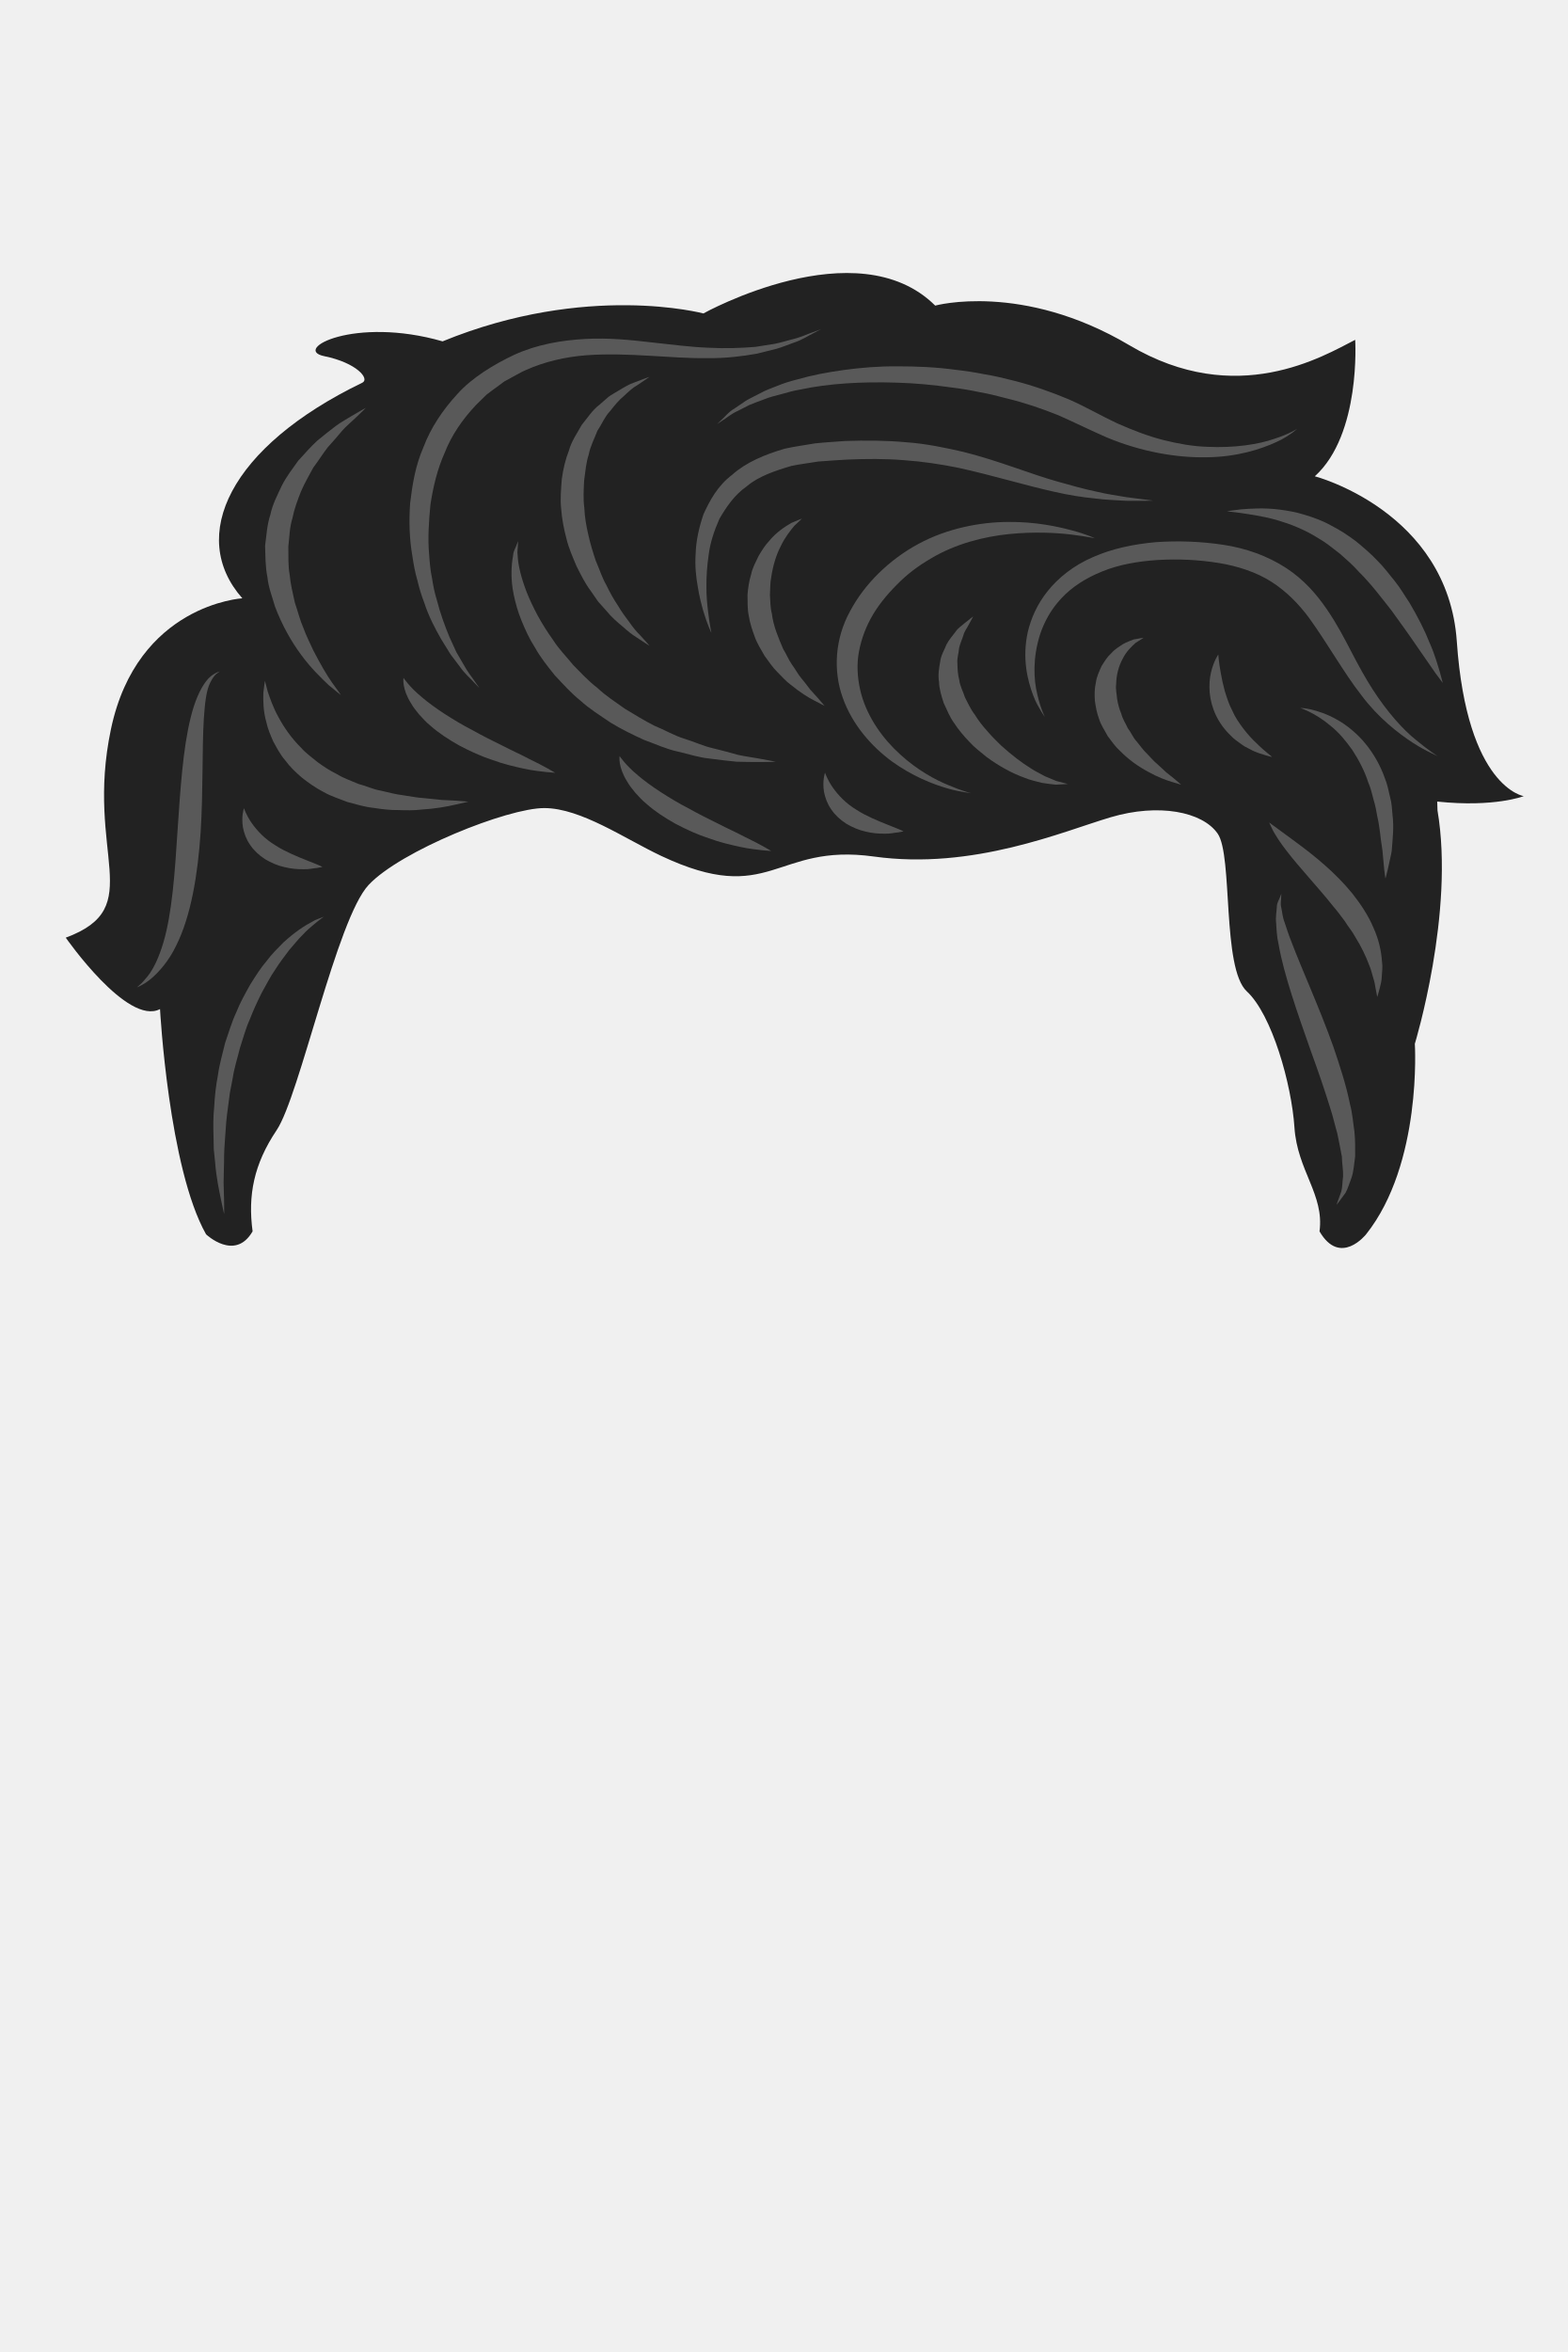
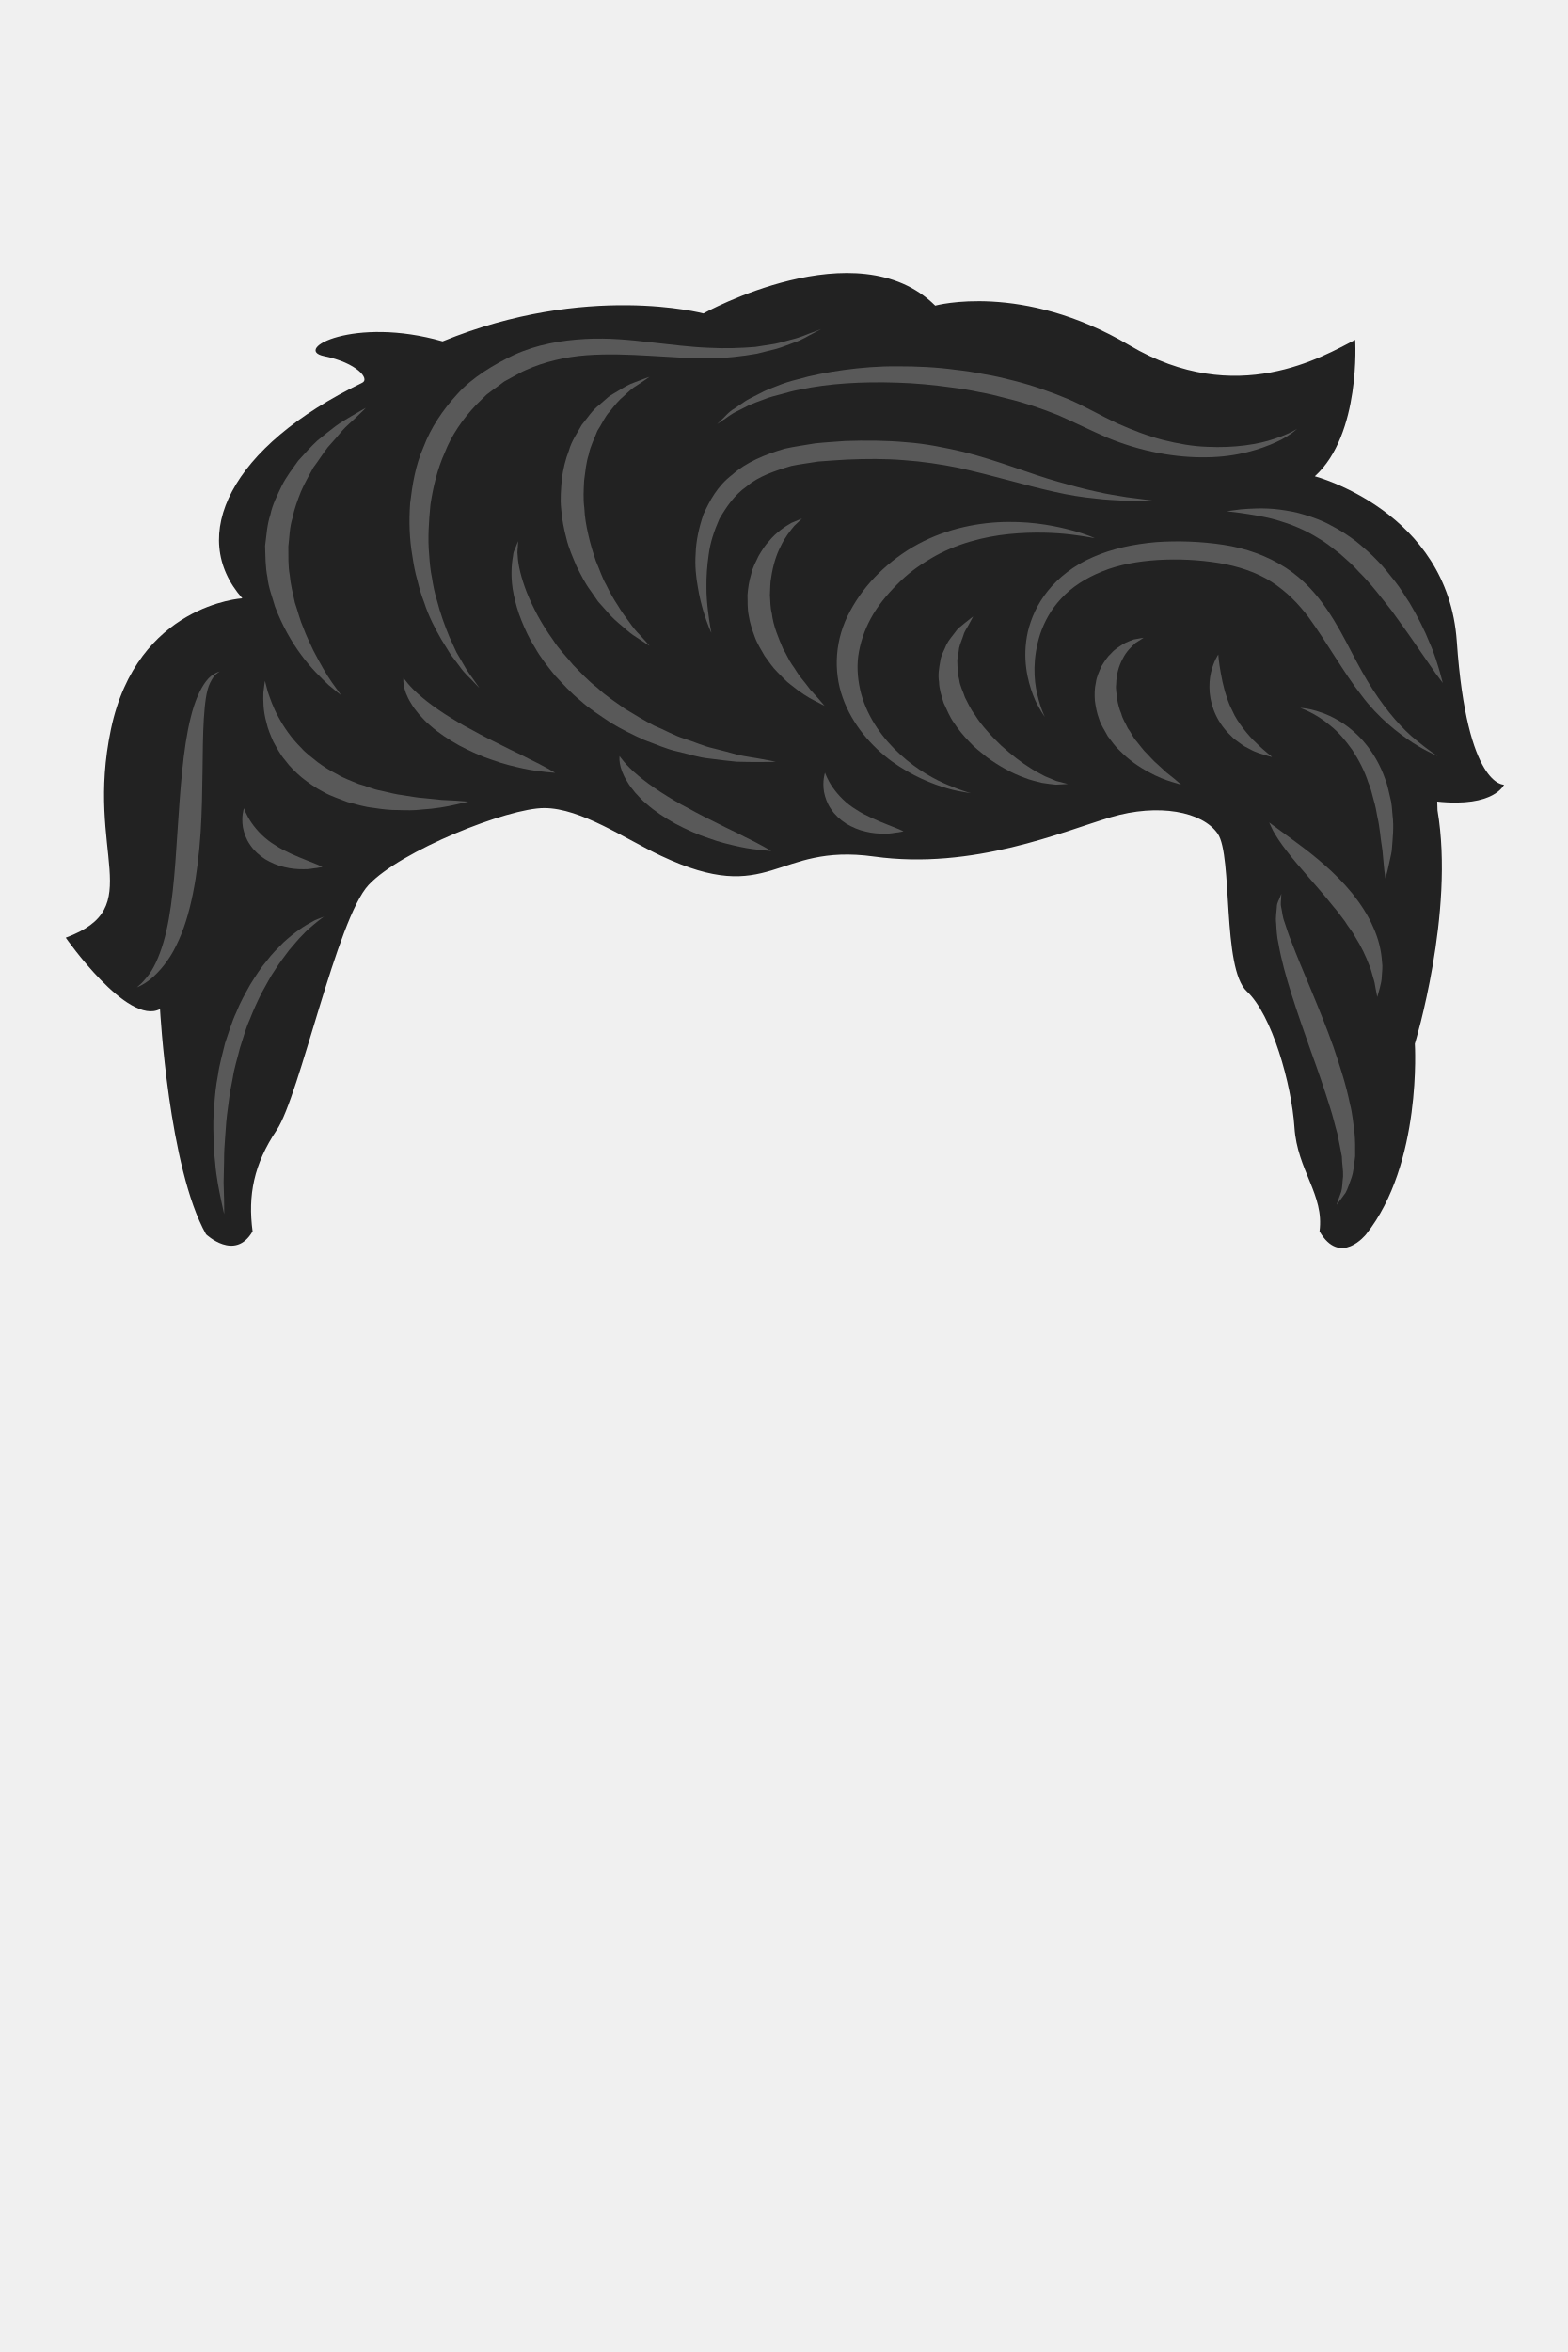
<svg xmlns="http://www.w3.org/2000/svg" id="Layer_1" version="1.1" viewBox="0 0 400 600">
  <defs>
    <style>
      .st0 {
        fill: #fff;
      }

      .st1 {
        opacity: .25;
      }

      .st2 {
        fill: #222;
      }
    </style>
  </defs>
  <g id="hair_1">
-     <path id="hair" class="st2" d="M388.82,203.1s-14.53-2.08-17.11-39.47c-2.3-33.26-36.23-42.13-36.23-42.13,11.83-10.68,10.3-34.81,10.3-34.81-8.13,4.15-30.26,17.6-57.62,1.38-27.36-16.22-49.54-10.11-49.54-10.11-19.96-19.81-59.15,2-59.15,2,0,0-29.7-7.96-66.54,7.12-22.56-6.48-38.48,2.09-30.19,3.78s11.71,5.81,9.69,6.78c-33.73,16.29-44.6,39.13-30.6,54.99,0,0-26.83,1.54-33.53,33.42-6.71,31.88,9.56,45.35-11.52,53.15,0,0,15.72,22.6,24.05,18.22,0,0,0,0,0,0,0,.06,2.21,40.59,11.75,57.46,0,0,7.38,7.01,11.87-.76-1.23-9.13.28-17.1,6.14-25.82s15.33-53.86,23.46-62.55c8.13-8.7,35.51-19.65,44.86-19.61s20.47,7.8,29.75,12.18c28.1,13.24,28.9-3.34,54.3.18,25.4,3.53,48.35-6.45,60.48-10.03s23.35-1.45,27.26,4.2c3.91,5.65,1.03,34.3,7.43,40.23,6.41,5.93,11.42,23.66,12.15,34.7s7.66,17.14,6.4,26.53c5.28,9.07,11.87.76,11.87.76,14.37-18.05,12.45-48.62,12.45-48.62,0,0,10.22-33.4,5.78-59.54-.02-.75-.04-1.5-.07-2.25,14.65,1.55,22.12-1.4,22.12-1.4Z" />
+     <path id="hair" class="st2" d="M383.76,200.17s-9.46.85-12.05-36.54c-2.3-33.26-36.23-42.13-36.23-42.13,11.83-10.68,10.3-34.81,10.3-34.81-8.13,4.15-30.26,17.6-57.62,1.38-27.36-16.22-49.54-10.11-49.54-10.11-19.96-19.81-59.15,2-59.15,2,0,0-29.7-7.96-66.54,7.12-22.56-6.48-38.48,2.09-30.19,3.78s11.71,5.81,9.69,6.78c-33.73,16.29-44.6,39.13-30.6,54.99,0,0-26.83,1.54-33.53,33.42-6.71,31.88,9.56,45.35-11.52,53.15,0,0,15.72,22.6,24.05,18.22,0,0,0,0,0,0,0,.06,2.21,40.59,11.75,57.46,0,0,7.38,7.01,11.87-.76-1.23-9.13.28-17.1,6.14-25.82s15.33-53.86,23.46-62.55c8.13-8.7,35.51-19.65,44.86-19.61s20.47,7.8,29.75,12.18c28.1,13.24,28.9-3.34,54.3.18,25.4,3.53,48.35-6.45,60.48-10.03s23.35-1.45,27.26,4.2c3.91,5.65,1.03,34.3,7.43,40.23,6.41,5.93,11.42,23.66,12.15,34.7s7.66,17.14,6.4,26.53c5.28,9.07,11.87.76,11.87.76,14.37-18.05,12.45-48.62,12.45-48.62,0,0,10.22-33.4,5.78-59.54-.02-.75-.04-1.5-.07-2.25,14.65,1.55,17.05-4.33,17.05-4.33Z" />
    <g id="details" class="st1">
      <path class="st0" d="M86.95,177.28s-1.17-.89-3.11-2.53c-1.81-1.73-4.48-4.26-6.96-7.65-2.52-3.38-4.91-7.6-6.71-12.36-.69-2.42-1.68-4.9-1.94-7.53-.54-2.6-.49-5.29-.59-7.97.36-2.67.48-5.37,1.35-7.94.53-2.63,1.81-5.04,2.91-7.39,1.16-2.33,2.79-4.4,4.19-6.38,1.69-1.85,3.23-3.61,4.85-5.1,1.71-1.43,3.33-2.68,4.77-3.78,1.45-1.08,2.93-1.83,4.03-2.54,2.27-1.35,3.6-2.06,3.6-2.06,0,0-1,1.04-2.82,2.74-.88.87-2.09,1.81-3.2,3.07-1.08,1.29-2.29,2.72-3.67,4.22-1.24,1.59-2.36,3.41-3.72,5.21-1.03,1.95-2.23,3.96-3.15,6.12-.86,2.19-1.71,4.44-2.17,6.81-.74,2.32-.75,4.78-1.04,7.19.03,2.44-.09,4.88.35,7.28.21,2.41.82,4.75,1.31,7.03.77,2.23,1.28,4.45,2.18,6.47.75,2.06,1.71,3.94,2.52,5.71,1.8,3.49,3.46,6.35,4.84,8.3,1.44,1.94,2.2,3.08,2.2,3.08Z" />
      <path class="st0" d="M67.6,173.69s.26.99.71,2.73c.57,1.66,1.33,3.99,2.75,6.54,1.37,2.55,3.26,5.33,5.81,7.84,1.15,1.35,2.74,2.42,4.17,3.63,1.54,1.12,3.15,2.2,4.95,3.06,1.65,1.04,3.62,1.68,5.43,2.48,1.99.51,3.75,1.4,5.75,1.73,1.94.43,3.78.96,5.67,1.17,1.86.27,3.59.64,5.28.73,1.68.17,3.22.33,4.58.47,1.4.07,2.62.13,3.62.18,2.02.16,3.18.25,3.18.25,0,0-1.2.28-3.3.76-2.11.5-5.14,1.05-8.76,1.27-1.83.23-3.77.18-5.82.12-2.08.03-4.2-.23-6.38-.57-2.22-.23-4.35-.9-6.54-1.47-2.06-.82-4.29-1.49-6.2-2.6-1.98-1.03-3.76-2.29-5.44-3.61-1.61-1.38-3.12-2.82-4.28-4.43-1.31-1.5-2.17-3.23-3.05-4.8-.72-1.66-1.4-3.22-1.73-4.79-.88-3.03-.86-5.81-.8-7.7.2-1.89.4-2.97.4-2.97Z" />
      <path class="st0" d="M182.93,108.23s.4-.38,1.14-1.11c.83-.66,1.64-1.92,3.44-2.98.85-.58,1.8-1.22,2.83-1.92,1.08-.64,2.33-1.22,3.63-1.9,1.28-.73,2.78-1.27,4.35-1.88,1.56-.65,3.26-1.19,5.09-1.64,3.6-1.05,7.64-1.83,11.95-2.42,4.32-.59,8.94-.97,13.71-.93,4.77,0,9.73.2,14.68.88,2.49.28,4.98.65,7.45,1.15,2.5.4,4.95.99,7.39,1.61,4.88,1.23,9.6,2.9,14.1,4.78,4.51,1.98,8.37,4.26,12.31,6.1,3.81,1.69,7.76,3.23,11.65,4.24,3.89.98,7.72,1.66,11.3,1.77,7.15.35,13.24-.66,17.15-2.02,3.99-1.27,5.92-2.61,5.92-2.61,0,0-.44.36-1.26,1.03-.89.61-2.2,1.56-4.15,2.41-3.79,1.75-9.94,3.79-17.72,3.86-7.77.16-16.79-1.43-25.51-5.07-4.17-1.81-8.3-3.88-12.36-5.66-4.21-1.69-8.63-3.2-13.24-4.31-2.28-.61-4.58-1.19-6.93-1.59-2.32-.5-4.66-.88-7.02-1.17-4.67-.66-9.34-1.1-13.87-1.23-9.04-.31-17.58.22-24.6,1.72-1.79.29-3.42.76-4.98,1.2-1.57.41-3.1.78-4.4,1.33-1.33.51-2.63.94-3.75,1.43-1.08.55-2.06,1.06-2.96,1.51-1.87.85-3.03,1.94-3.97,2.48-.89.6-1.37.93-1.37.93Z" />
      <path class="st0" d="M165.71,164.73s-1.24-.75-3.3-2.14c-1.07-.66-2.23-1.58-3.51-2.73-1.33-1.11-2.86-2.4-4.13-3.98-.69-.77-1.4-1.58-2.15-2.41-.62-.89-1.26-1.82-1.92-2.77-1.41-1.88-2.46-4.02-3.58-6.23-.94-2.25-2-4.59-2.59-7.06-.65-2.46-1.15-4.99-1.34-7.55-.28-2.55-.04-5.14.16-7.66.34-2.53.91-4.99,1.83-7.31.63-2.37,2.15-4.47,3.24-6.48,1.54-1.87,2.7-3.76,4.49-5.12.81-.71,1.59-1.39,2.33-2.03.79-.6,1.69-1.05,2.45-1.53,1.55-.93,2.86-1.74,4.16-2.16,2.47-.97,3.87-1.43,3.87-1.43,0,0-1.18.85-3.22,2.19-1.09.59-2.13,1.59-3.32,2.7-1.28,1.03-2.38,2.41-3.55,3.89-1.34,1.38-2.05,3.27-3.22,5-.71,1.93-1.78,3.85-2.19,6.02-.69,2.11-.87,4.37-1.18,6.65-.11,2.29-.27,4.64.05,6.97.1,2.35.5,4.67,1.04,6.95.51,2.28,1.19,4.51,1.92,6.64.92,2.09,1.56,4.2,2.63,6.05.92,1.91,1.9,3.68,2.97,5.26.96,1.64,2,3.03,2.95,4.29.89,1.28,1.78,2.38,2.65,3.21,1.61,1.73,2.47,2.77,2.47,2.77Z" />
      <path class="st0" d="M247.7,202.34s-.55-.09-1.59-.25c-1.02-.17-2.57-.44-4.43-.99-3.73-1.07-8.97-3.14-14.15-6.89-5.11-3.76-10.05-9.3-12.5-16.21-2.47-6.86-2.02-15.02,1.86-22.06,1.87-3.53,4.37-6.82,7.31-9.7,2.81-2.78,6.45-5.52,10.09-7.46,7.48-4.06,15.95-5.6,22.91-5.63,7.03-.07,12.65,1.17,16.4,2.18,3.78,1.01,5.73,1.97,5.73,1.97,0,0-2.2-.46-6.04-.94-3.84-.46-9.41-.76-15.83-.12-6.39.65-13.66,2.47-19.96,6.24-3.26,1.91-6.03,3.97-8.72,6.73-2.61,2.62-4.93,5.48-6.6,8.56-1.67,3.08-2.74,6.34-3.2,9.61-.42,3.28-.06,6.56.76,9.66,1.71,6.21,5.67,11.56,9.97,15.44,4.29,3.93,8.93,6.47,12.38,7.86,3.43,1.45,5.61,1.99,5.61,1.99Z" />
      <path class="st0" d="M272.45,199.99s-1.11.1-3.03.18c-.96-.11-2.21-.22-3.63-.47-1.28-.37-2.89-.66-4.4-1.3-3.15-1.13-6.5-2.96-9.67-5.3-1.49-1.23-3.15-2.46-4.47-3.95-1.39-1.45-2.68-2.99-3.77-4.65-1.17-1.61-1.88-3.44-2.69-5.16-.58-1.81-1.15-3.59-1.19-5.39-.31-1.77,0-3.51.29-5.12.16-1.62,1.09-3.05,1.59-4.37.65-1.29,1.64-2.34,2.33-3.29.63-.99,1.67-1.6,2.3-2.19,1.39-1.13,2.19-1.71,2.19-1.71,0,0-.44.81-1.21,2.24-.34.71-.99,1.46-1.26,2.49-.3,1.01-.83,2.08-1.11,3.28-.07,1.25-.56,2.51-.44,3.9.04,1.38.07,2.81.48,4.28.15,1.49.98,2.93,1.45,4.45.78,1.45,1.41,2.99,2.49,4.37.89,1.46,1.96,2.84,3.14,4.15,1.13,1.33,2.38,2.58,3.61,3.77,2.56,2.31,5.18,4.34,7.66,5.87,1.22.8,2.46,1.34,3.52,1.96,1.12.47,2.1.88,2.91,1.21,1.85.48,2.9.75,2.9.75Z" />
      <path class="st0" d="M132.2,138.11s-.02.34-.06.98c.02.63-.24,1.59-.05,2.74.09,2.28.87,5.55,2.32,9.3.75,1.87,1.69,3.86,2.79,5.92,1.13,2.06,2.44,4.16,3.96,6.27,1.36,2.18,3.34,4.16,5.06,6.29,1.97,2,3.87,4.09,6.2,5.87,2.08,1.98,4.59,3.59,6.95,5.28,2.51,1.53,5,3.05,7.54,4.35,2.69,1.08,5.07,2.54,7.68,3.33,2.59.8,4.92,1.91,7.29,2.43,2.35.57,4.5,1.16,6.42,1.7,1.95.41,3.7.65,5.12.9,2.86.5,4.52.86,4.52.86,0,0-1.67.07-4.65.06-1.48-.03-3.3.01-5.38-.08-2.06-.21-4.4-.46-6.94-.81-2.58-.25-5.19-1.11-8.06-1.78-2.9-.62-5.64-1.91-8.62-2.99-2.83-1.29-5.75-2.71-8.48-4.38-2.62-1.79-5.41-3.5-7.71-5.62-2.48-1.99-4.49-4.28-6.56-6.48-1.85-2.31-3.68-4.6-5-6.99-1.5-2.32-2.57-4.71-3.49-6.98-.93-2.27-1.53-4.49-1.96-6.53-.87-4.11-.61-7.62-.17-10.04.07-1.22.71-2.04.87-2.66.25-.6.38-.93.38-.93Z" />
      <path class="st0" d="M122.25,175.44s-.47-.48-1.34-1.39c-.81-.95-2.32-2.14-3.62-4.04-.7-.93-1.48-1.95-2.32-3.07-.72-1.17-1.5-2.43-2.34-3.78-1.57-2.73-3.25-5.9-4.41-9.5-.7-1.78-1.26-3.67-1.73-5.65-.58-1.96-.95-4.02-1.27-6.15-.74-4.25-.91-8.81-.57-13.51.56-4.68,1.33-9.59,3.42-14.33,1.81-4.8,4.85-9.42,8.69-13.57,3.72-4.15,9.38-7.55,14.45-9.94,5.86-2.67,12.08-3.7,18.07-4.04,5.99-.34,11.65.26,16.83.86,5.2.56,10.04,1.2,14.49,1.37,4.47.25,8.52.08,12.14-.21,1.78-.28,3.45-.54,4.99-.79,1.53-.3,2.87-.75,4.13-1.06,2.55-.59,4.32-1.5,5.64-1.92,1.3-.49,1.99-.75,1.99-.75,0,0-.63.34-1.83.97-1.24.56-2.84,1.76-5.35,2.55-1.23.43-2.56,1.02-4.09,1.46-1.57.39-3.26.82-5.07,1.27-3.7.65-7.98,1.21-12.65,1.14-9.31.14-20.04-1.52-30.83-.74-5.33.39-10.82,1.67-15.42,3.75-1.21.48-2.48,1.3-3.72,1.93l-1.87,1.02c-.22.19-.96.71-1.41,1.05-1.03.78-2.12,1.5-3.11,2.31l-2.7,2.65c-3.43,3.63-6.25,7.74-7.96,12.13-1.94,4.32-2.97,8.84-3.65,13.24-.43,4.42-.71,8.74-.33,12.83.14,2.05.32,4.04.73,5.95.29,1.92.67,3.77,1.21,5.52.9,3.53,2.08,6.7,3.23,9.49.63,1.38,1.23,2.68,1.77,3.87.67,1.15,1.28,2.21,1.84,3.16,1.04,1.95,2.25,3.36,2.9,4.37.7,1,1.08,1.53,1.08,1.53Z" />
      <path class="st0" d="M158.1,192.89s1.54,2.35,4.73,4.96c1.56,1.33,3.51,2.75,5.7,4.18,2.19,1.41,4.6,2.88,7.16,4.19,2.48,1.4,5.09,2.69,7.56,3.91,2.44,1.26,4.83,2.32,6.81,3.38,4.06,1.94,6.72,3.57,6.72,3.57,0,0-.82-.04-2.24-.18-1.41-.17-3.46-.36-5.81-.88-2.35-.52-5.11-1.15-7.89-2.18-2.85-.92-5.71-2.24-8.48-3.69-2.71-1.52-5.32-3.21-7.42-5.1-1.13-.87-1.97-1.93-2.85-2.83-.8-.98-1.54-1.9-2.06-2.84-1.15-1.81-1.69-3.48-1.87-4.65-.19-1.18-.07-1.84-.07-1.84Z" />
      <path class="st0" d="M56.02,171.32s-.31.22-.88.64c-.53.47-1.01,1.21-1.53,2.24-1.03,2.08-1.34,5.34-1.61,9.22-.47,7.79-.14,18.32-.81,28.91-.71,10.57-2.42,21.33-6.27,28.96-1.83,3.82-4.36,6.69-6.4,8.4-2.07,1.73-3.74,2.19-3.65,2.26,0,0,.27-.25.79-.72.56-.43,1.18-1.18,1.96-2.12,1.55-1.89,2.95-4.92,4.06-8.65,2.23-7.5,2.94-17.92,3.61-28.38.71-10.47,1.37-21.08,3.36-29.01.96-3.96,2.35-7.23,3.94-9.29,1.64-2.17,3.53-2.44,3.44-2.48Z" />
      <path class="st0" d="M82.74,233.78s-1.04.7-2.71,2.09c-.83.69-1.81,1.53-2.85,2.66-1.09,1.03-2.15,2.45-3.39,3.83-1.14,1.53-2.39,3.12-3.56,4.98-1.25,1.77-2.29,3.88-3.47,5.95-1.08,2.16-2.12,4.41-3.04,6.79-1.05,2.31-1.7,4.87-2.52,7.33-.61,2.55-1.45,5.03-1.82,7.61-.25,1.27-.49,2.54-.73,3.79-.16,1.27-.33,2.52-.49,3.75-.36,2.46-.56,4.86-.69,7.15-.19,2.29-.31,4.46-.3,6.47,0,2.01-.13,3.87-.12,5.51.05,1.64.09,3.08.12,4.26.05,2.37.03,3.76.03,3.76,0,0-.32-1.29-.8-3.59-.46-2.3-1.2-5.6-1.52-9.7-.1-1.02-.21-2.09-.33-3.19-.02-1.12-.04-2.27-.07-3.45-.07-2.38-.1-4.89.18-7.5.14-2.61.42-5.31.95-8.03.36-2.74,1.19-5.43,1.82-8.17.93-2.63,1.68-5.35,2.85-7.82,1.01-2.56,2.33-4.87,3.58-7.11,1.35-2.17,2.67-4.25,4.16-5.99,1.38-1.85,2.91-3.33,4.28-4.72,2.87-2.64,5.49-4.35,7.42-5.34.92-.58,1.72-.74,2.23-.98.52-.2.8-.3.8-.3Z" />
      <path class="st0" d="M266.61,182.93s-.32-.49-.92-1.4c-.54-.94-1.4-2.32-2.09-4.19-1.39-3.7-2.86-9.39-1.34-16.19.82-3.37,2.34-7,5.08-10.39,2.71-3.38,6.63-6.54,11.54-8.64,4.86-2.17,10.46-3.32,16.11-3.82,5.61-.39,11.5-.17,17.06.67,5.85.86,11.42,2.89,16.02,5.87,4.6,2.98,7.9,6.81,10.44,10.54,2.59,3.74,4.51,7.47,6.32,10.95,1.81,3.48,3.58,6.71,5.44,9.59,3.72,5.75,7.67,10.17,11.05,12.87,3.31,2.74,5.5,4.11,5.5,4.11,0,0-.59-.29-1.69-.82-1.12-.53-2.71-1.36-4.61-2.58-3.74-2.44-8.91-6.42-13.21-12.22-4.45-5.69-8.41-12.89-13.38-19.77-2.55-3.41-5.63-6.59-9.46-9.06-3.82-2.46-8.59-4.03-13.49-4.83-5.2-.84-10.36-1.06-15.5-.77-5.06.32-10,1.18-14.23,2.92-4.24,1.69-7.87,4.06-10.48,6.91-2.66,2.82-4.33,6.01-5.36,9.05-1.98,6.15-1.66,11.7-.74,15.41.43,1.87.91,3.33,1.3,4.31.42.98.64,1.5.64,1.5Z" />
      <path class="st0" d="M313.02,130.43s1.3-.22,3.6-.49c2.32-.18,5.72-.46,9.81.05,2.03.28,4.27.63,6.49,1.35,2.23.67,4.6,1.52,6.73,2.73,2.23,1.12,4.31,2.5,6.3,3.99,1.89,1.56,3.8,3.16,5.44,4.91,1.74,1.71,3.09,3.58,4.56,5.36,1.44,1.79,2.5,3.71,3.71,5.47,2.14,3.64,3.9,7.1,5.09,10.15,1.35,3,2.05,5.62,2.61,7.42.49,1.82.77,2.86.77,2.86,0,0-.68-.92-1.87-2.52-1.12-1.61-2.71-3.91-4.62-6.67-1.86-2.76-4.15-5.91-6.56-9.26-2.58-3.26-5.2-6.79-8.37-9.92-1.46-1.66-3.14-3.12-4.79-4.57-1.77-1.33-3.4-2.76-5.27-3.82-1.79-1.15-3.66-2.12-5.53-2.91-1.85-.82-3.73-1.41-5.49-1.94-3.57-.99-6.77-1.4-9.02-1.75-2.29-.29-3.6-.45-3.6-.45Z" />
      <path class="st0" d="M331.8,180.6s1.01,0,2.72.39c1.69.4,4.11,1.16,6.63,2.6,1.28.71,2.56,1.59,3.78,2.63,1.22,1.03,2.44,2.21,3.48,3.51,2.14,2.6,3.84,5.66,4.95,8.82.65,1.57.93,3.18,1.31,4.76.46,1.57.5,3.15.64,4.66.38,3.03.03,5.84-.14,8.24-.03,1.2-.38,2.28-.56,3.25-.21.96-.39,1.8-.55,2.48-.32,1.37-.56,2.15-.56,2.15,0,0-.15-.8-.3-2.19-.07-.69-.15-1.53-.24-2.49-.13-.96-.13-2.04-.33-3.2-.41-2.33-.53-5.05-1.2-7.9-.24-1.43-.53-2.9-.97-4.36-.4-1.47-.72-2.98-1.36-4.4-.94-2.94-2.42-5.71-4.03-8.19-1.71-2.43-3.56-4.62-5.58-6.21-3.89-3.33-7.71-4.54-7.71-4.54Z" />
      <path class="st0" d="M291.76,162.71s-.71.49-2,1.28c-1.02.93-2.37,2.16-3.3,4.05-.99,1.8-1.63,4.06-1.67,6.51-.18,1.2.15,2.48.24,3.74.23,1.27.52,2.55,1.07,3.79.31,1.29,1.11,2.47,1.66,3.69.87,1.1,1.32,2.39,2.28,3.4.88,1.04,1.6,2.15,2.57,3.05.92.92,1.69,1.89,2.61,2.64.87.81,1.68,1.55,2.39,2.2.78.62,1.46,1.16,2.02,1.61,1.11.96,1.74,1.5,1.74,1.5,0,0-.87-.23-2.39-.72-1.55-.45-3.67-1.25-6.01-2.56-2.36-1.25-4.94-3.03-7.19-5.33-1.22-1.09-2.13-2.44-3.13-3.76-.75-1.43-1.74-2.82-2.21-4.38-.58-1.53-.87-3.11-1.08-4.68-.1-1.57-.1-3.14.26-4.62.19-1.5.87-2.89,1.44-4.18.77-1.25,1.49-2.42,2.52-3.33.84-.99,2.01-1.66,2.91-2.27,1-.58,2.04-.91,2.76-1.21,1.57-.3,2.5-.43,2.5-.43Z" />
      <path class="st0" d="M310.85,166.96s.12,1.97.64,4.74c.23,1.38.58,2.96,1.02,4.6.52,1.63,1.03,3.35,1.9,4.96.7,1.67,1.77,3.19,2.82,4.6,1.09,1.39,2.21,2.69,3.35,3.71,2.14,2.16,4.04,3.45,3.96,3.53,0,0-.59-.12-1.59-.42-.99-.32-2.51-.7-4.04-1.57-.81-.39-1.68-.84-2.44-1.46-.79-.59-1.72-1.17-2.4-1.96-1.55-1.46-2.88-3.25-3.79-5.16-.92-1.91-1.44-3.92-1.62-5.8-.16-1.88-.03-3.63.31-5.1.66-2.94,1.9-4.69,1.9-4.69Z" />
      <path class="st0" d="M326.94,227.97s-.02.32-.05.93c.04.6-.24,1.51.02,2.6.27,1.11.28,2.32.87,3.83.49,1.49,1.01,3.14,1.74,4.95,2.74,7.23,7.12,16.76,10.65,26.63,1.68,4.95,3.32,9.94,4.28,14.75.64,2.36.79,4.76,1.13,6.97.23,2.24.2,4.39.19,6.34-.27,1.99-.38,3.79-.89,5.36-.61,1.56-.96,2.92-1.56,3.96-1.44,2.03-2.3,3.07-2.3,3.07,0,0,.42-1.3,1.2-3.35.3-1.05.28-2.42.47-3.9.08-1.5-.28-3.23-.31-5.06-.36-1.85-.71-3.85-1.17-5.95-.62-2.1-1.09-4.31-1.85-6.6-1.41-4.56-3.08-9.43-4.86-14.29-3.43-9.74-6.93-19.63-8.27-27.35-.44-1.9-.52-3.72-.61-5.31-.2-1.55.12-3.07.17-4.18,0-1.16.66-1.93.8-2.52.24-.57.36-.88.36-.88Z" />
      <path class="st0" d="M323.83,209.82s2.83,2.08,7.08,5.2c4.21,3.11,9.73,7.48,14.13,12.9,2.16,2.72,4.09,5.65,5.37,8.67,1.36,2.98,2.05,6.04,2.21,8.73.22,1.3,0,2.6-.05,3.69-.02,1.09-.26,2.06-.47,2.86-.41,1.58-.69,2.46-.69,2.46,0,0-.16-.84-.45-2.32-.09-.73-.26-1.6-.58-2.56-.31-.96-.5-2.06-1-3.18-.85-2.27-2.03-4.8-3.64-7.35-.69-1.33-1.77-2.52-2.57-3.88-.98-1.27-1.9-2.6-3-3.84-4.08-5.12-8.76-10.03-11.86-14.11-1.58-2-2.75-3.85-3.48-5.15-.66-1.33-.99-2.12-.99-2.12Z" />
      <path class="st0" d="M204.61,132.31s-.7.66-1.93,1.82c-1.01,1.22-2.39,2.9-3.47,5.2-1.16,2.23-2,4.98-2.43,7.93-.31,1.47-.23,3.02-.33,4.57.12,1.55.07,3.14.49,4.7.37,3.16,1.68,6.19,2.89,9.03.85,1.34,1.37,2.77,2.24,3.98.89,1.19,1.52,2.46,2.39,3.48.86,1.03,1.61,2.01,2.27,2.9.76.83,1.42,1.56,1.96,2.16,1.07,1.25,1.69,1.97,1.69,1.97,0,0-.92-.44-2.51-1.29-1.64-.8-3.77-2.17-6.1-4.07-1.23-.9-2.27-2.09-3.46-3.29-1.22-1.19-2.15-2.65-3.23-4.11-.86-1.53-1.89-3.11-2.5-4.83-.63-1.72-1.23-3.47-1.51-5.29-.39-1.8-.3-3.64-.34-5.43.14-1.8.41-3.55.92-5.21.34-1.68,1.21-3.22,1.89-4.67.83-1.42,1.66-2.73,2.69-3.83,1.84-2.27,4.14-3.74,5.71-4.64,1.66-.72,2.65-1.08,2.65-1.08Z" />
      <path class="st0" d="M210.51,197.13s.57,1.74,1.93,3.7c1.36,1.97,3.42,4.17,6.1,5.75,1.27.86,2.71,1.54,4.07,2.18,1.37.64,2.73,1.16,3.9,1.64,1.2.48,2.2.88,2.9,1.16.71.29,1.11.52,1.11.52,0,0-.49.13-1.35.26-.83.05-2.12.41-3.53.33-1.45.01-3.11-.11-4.8-.54-1.71-.37-3.41-1.1-4.97-2.04-1.52-.99-2.88-2.24-3.82-3.68-.99-1.4-1.52-2.99-1.8-4.38-.47-2.87.25-4.9.25-4.9Z" />
      <path class="st0" d="M181.48,161.37s-.95-1.89-1.99-5.36c-.5-1.74-1.07-3.87-1.45-6.35-.45-2.48-.76-5.32-.54-8.43.09-3.12.79-6.5,2-10.05,1.57-3.41,3.53-7.2,7.34-10.08,3.47-3.13,8.34-5.17,13.36-6.63,2.55-.58,5.19-.91,7.81-1.37,2.72-.28,5.07-.4,7.62-.6,5.23-.18,10.48-.15,15.56.32,5.12.36,10.05,1.41,14.71,2.48,9.29,2.35,17.1,5.66,24.14,7.61,3.51,1.01,6.75,1.88,9.68,2.5,2.91.71,5.55,1.03,7.69,1.42,4.35.56,6.84.88,6.84.88,0,0-2.52.1-6.97.04-2.21-.16-4.93-.19-8-.6-3.09-.3-6.57-.84-10.25-1.69-7.41-1.63-15.72-4.2-24.56-6.14-4.45-.89-9.08-1.6-13.85-1.93-4.79-.4-9.64-.35-14.47-.15-2.46.17-5.14.29-7.4.5-2.28.39-4.62.65-6.83,1.12-4.24,1.25-8.43,2.67-11.38,5.2-3.24,2.27-5.24,5.33-6.97,8.28-1.38,3.09-2.37,6.17-2.74,9.11-.43,2.92-.61,5.67-.58,8.1-.03,2.44.19,4.57.4,6.32.41,3.51.86,5.51.86,5.51Z" />
      <path class="st0" d="M62.25,206.2s.57,1.74,1.93,3.7c1.36,1.97,3.42,4.17,6.1,5.75,1.27.86,2.71,1.54,4.07,2.18,1.37.64,2.73,1.16,3.9,1.64,1.2.48,2.2.88,2.9,1.16.71.29,1.11.52,1.11.52,0,0-.49.13-1.35.26-.83.05-2.12.41-3.53.33-1.45.01-3.11-.11-4.8-.54-1.71-.37-3.41-1.1-4.97-2.04-1.52-.99-2.88-2.24-3.82-3.68-.99-1.4-1.52-2.99-1.8-4.38-.47-2.87.25-4.9.25-4.9Z" />
      <path class="st0" d="M102.96,172.94s1.54,2.35,4.73,4.96c1.56,1.33,3.51,2.75,5.7,4.18,2.19,1.41,4.6,2.88,7.16,4.19,2.48,1.4,5.09,2.69,7.56,3.91,2.44,1.26,4.83,2.32,6.81,3.38,4.06,1.94,6.72,3.57,6.72,3.57,0,0-.82-.04-2.24-.18-1.41-.17-3.46-.36-5.81-.88-2.35-.52-5.11-1.15-7.89-2.18-2.85-.92-5.71-2.24-8.48-3.69-2.71-1.52-5.32-3.21-7.42-5.1-1.13-.87-1.97-1.93-2.85-2.83-.8-.98-1.54-1.9-2.06-2.84-1.15-1.81-1.69-3.48-1.87-4.65-.19-1.18-.07-1.84-.07-1.84Z" />
    </g>
  </g>
</svg>
